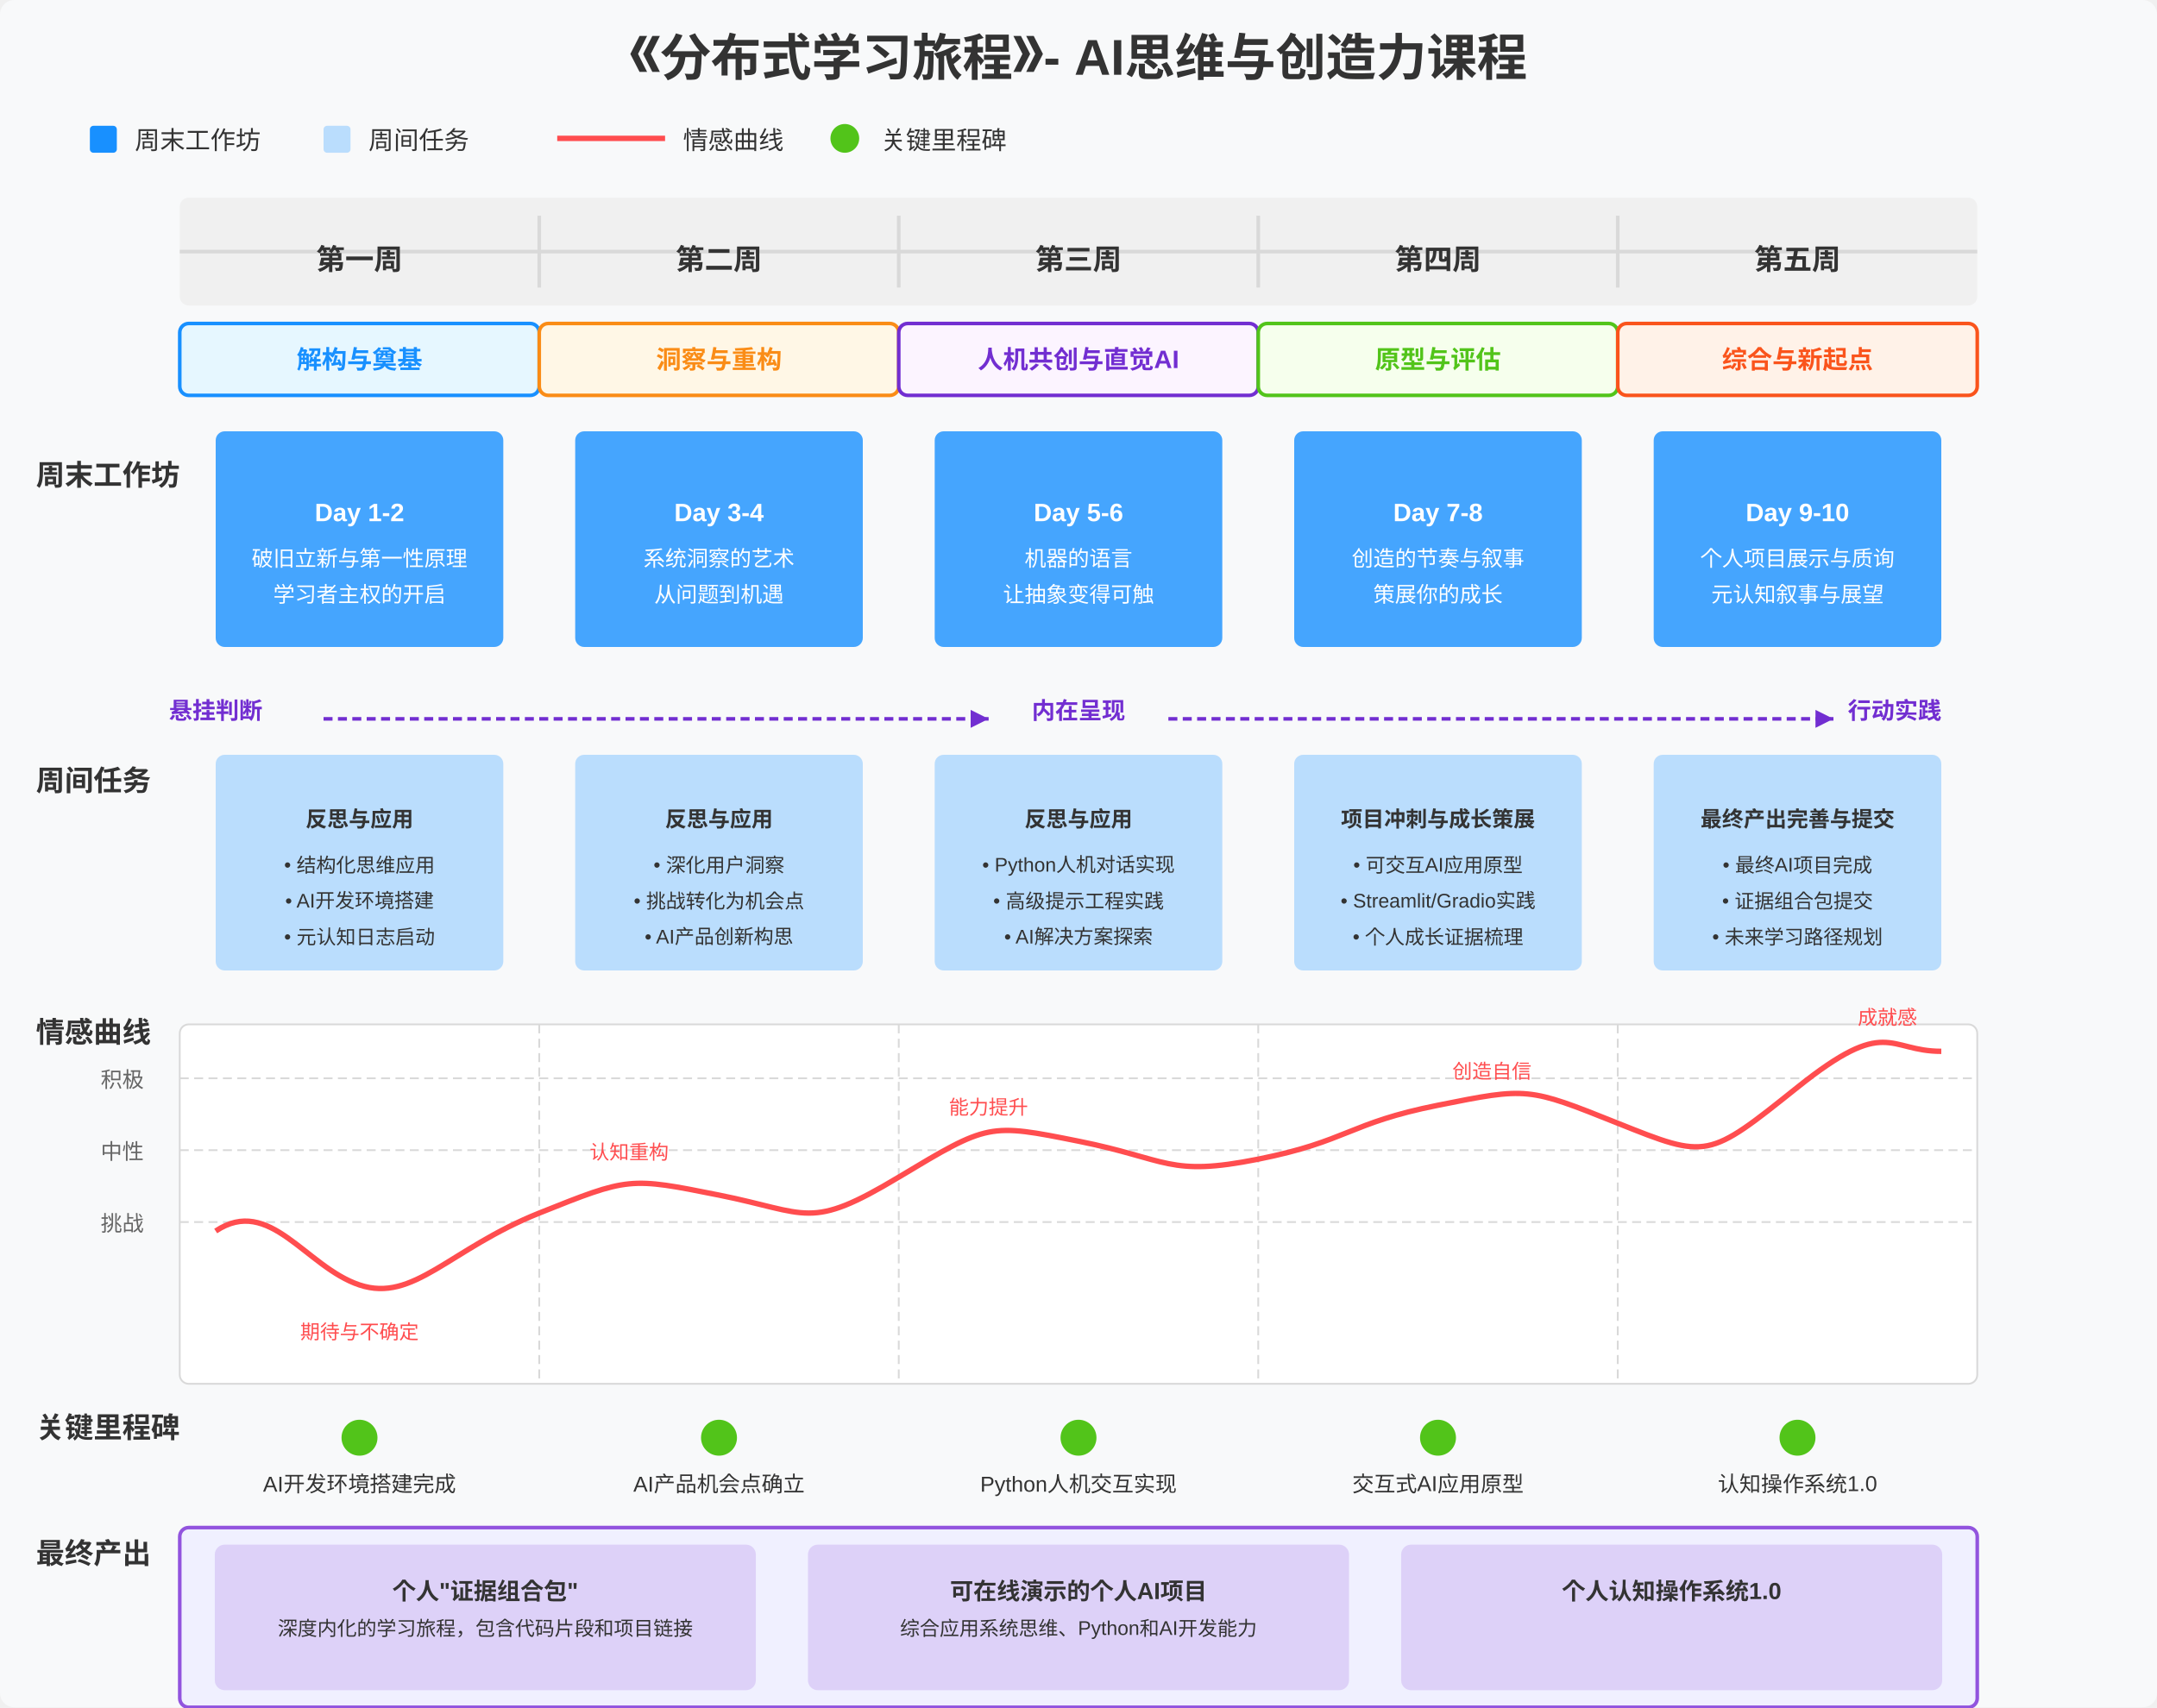
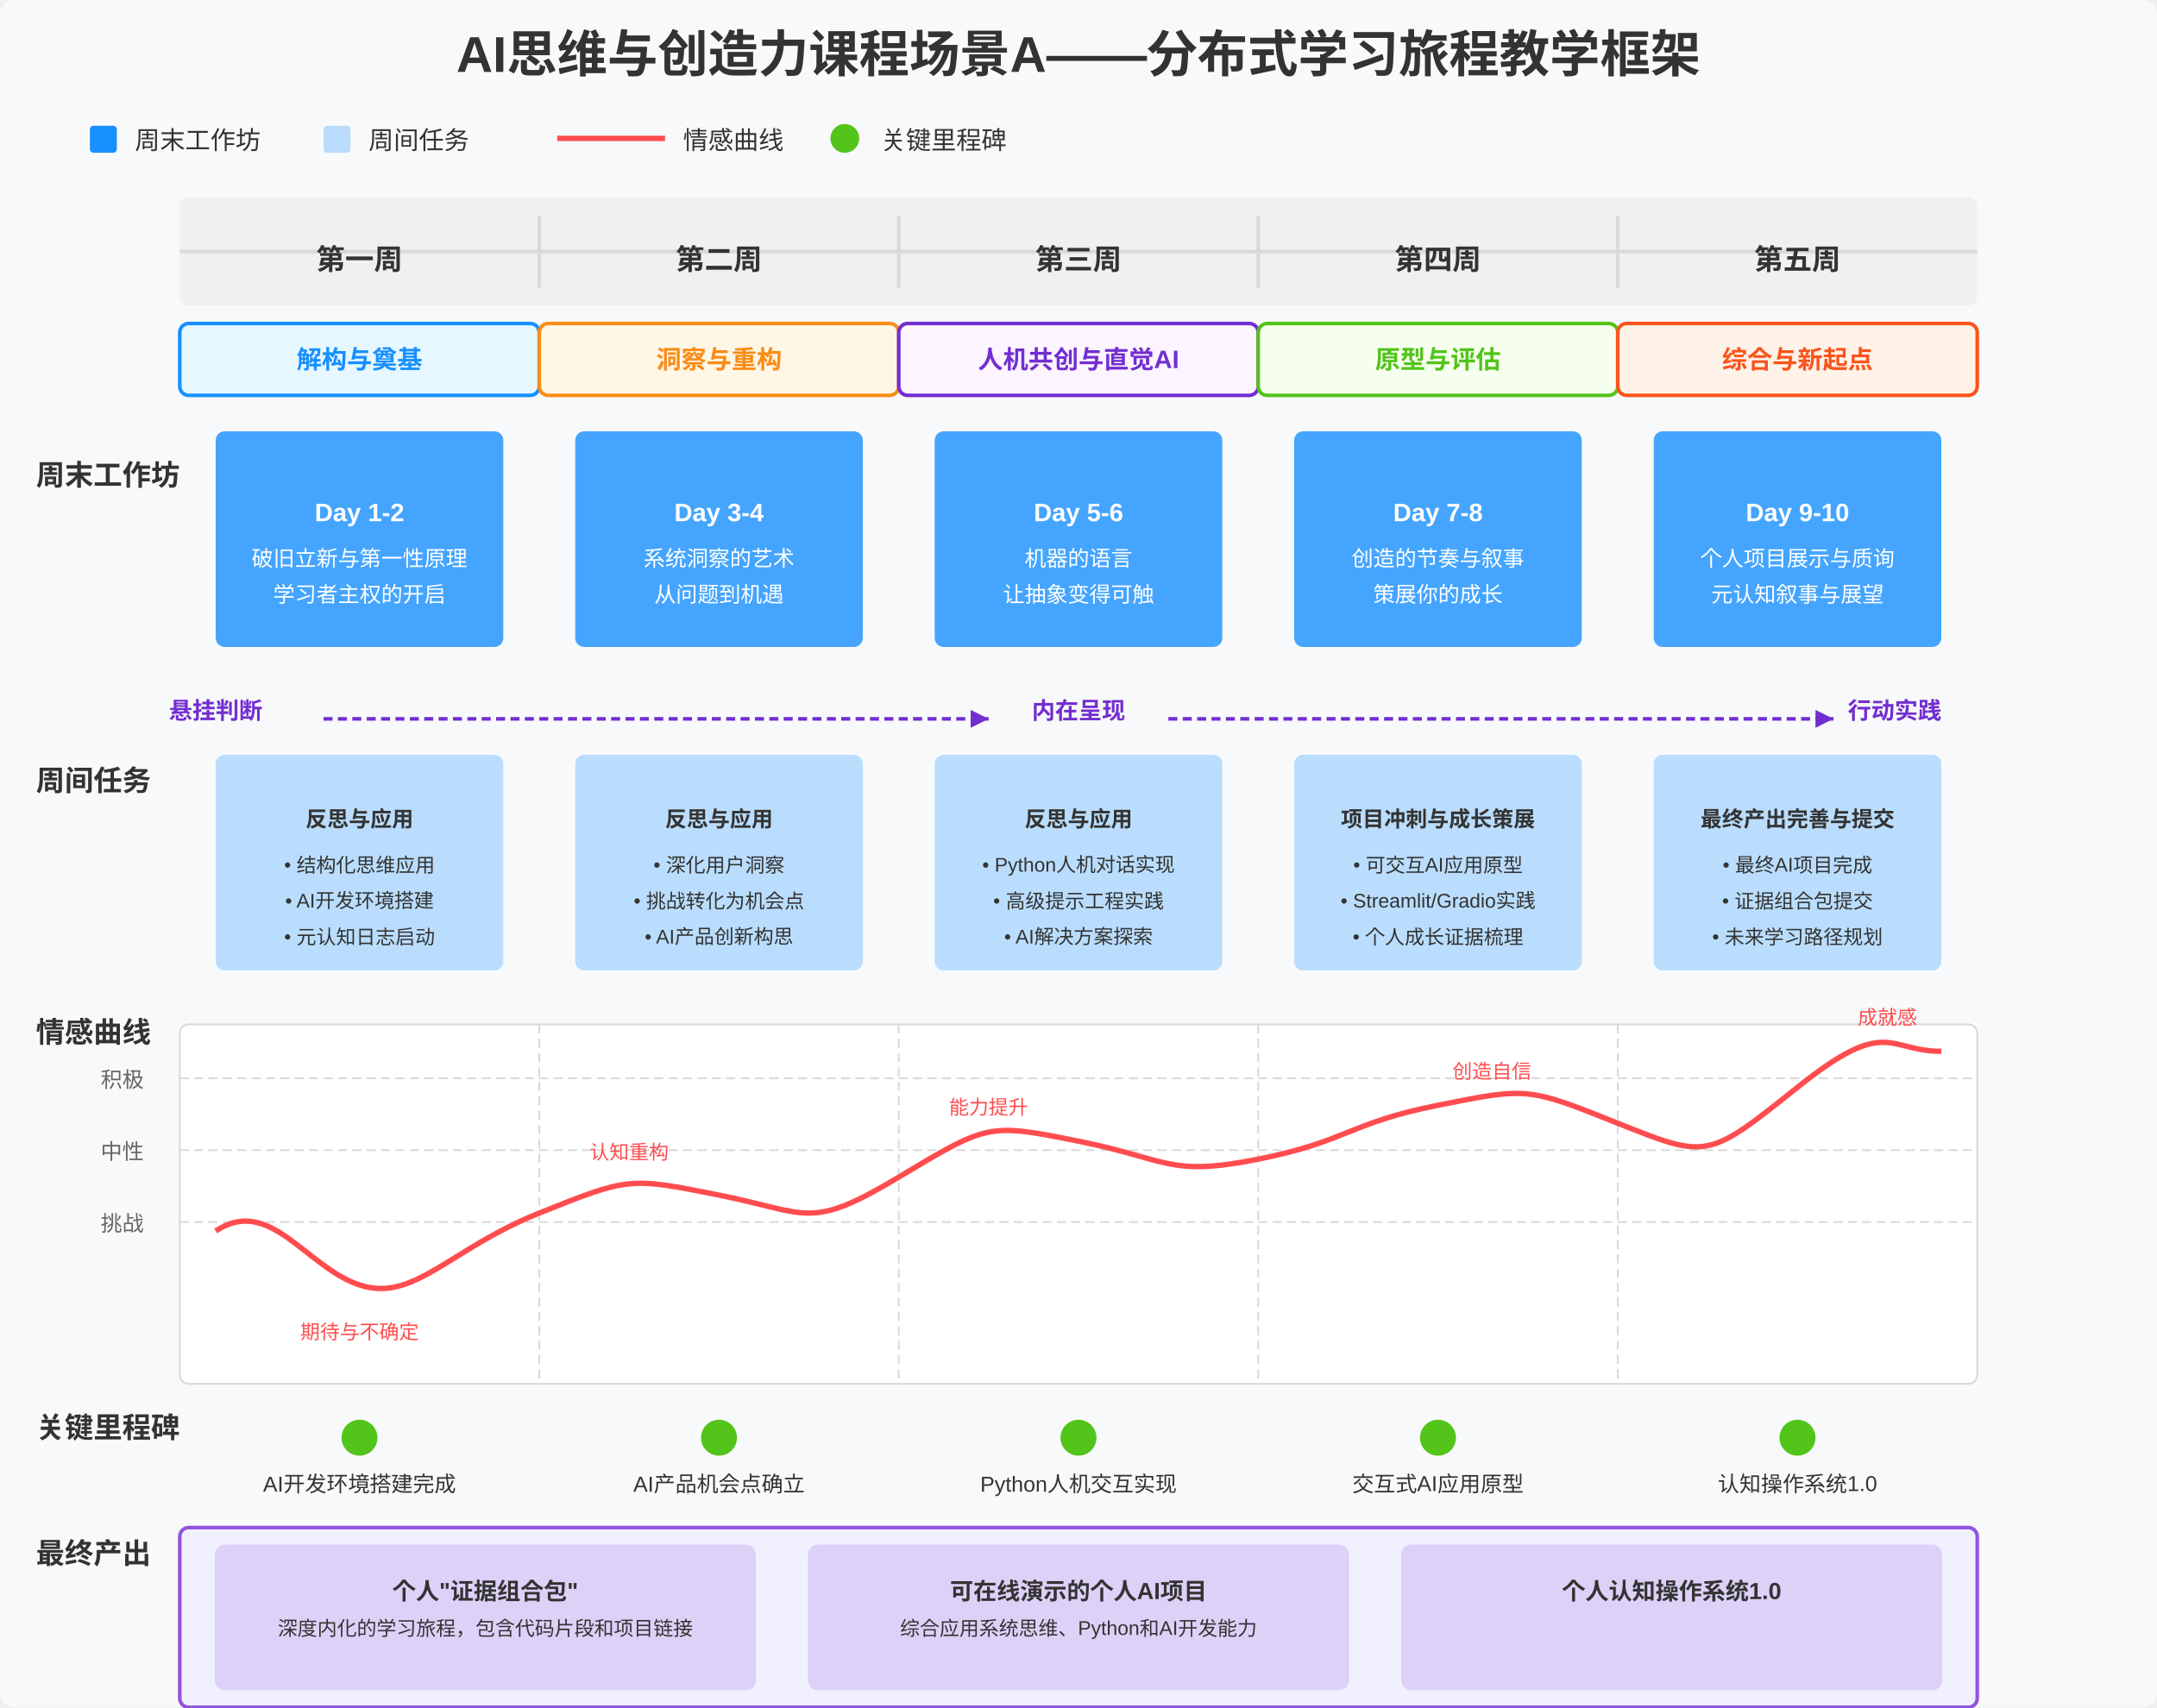
<svg xmlns="http://www.w3.org/2000/svg" viewBox="0 0 1200 950" width="1200" height="950" style="font-family: Arial, sans-serif;">
  <rect width="1200" height="950" fill="#f8f9fa" rx="8" ry="8" />
-   <text x="600" y="40" text-anchor="middle" font-size="28" font-weight="bold" fill="#333">《分布式学习旅程》- AI思维与创造力课程</text>
+   <text x="600" y="40" text-anchor="middle" font-size="28" font-weight="bold" fill="#333"> AI思维与创造力课程场景A——分布式学习旅程教学框架</text>
  <rect x="50" y="70" width="15" height="15" fill="#1890ff" rx="2" ry="2" />
  <text x="75" y="83" font-size="14" fill="#333">周末工作坊</text>
  <rect x="180" y="70" width="15" height="15" fill="#91caff" rx="2" ry="2" opacity="0.6" />
  <text x="205" y="83" font-size="14" fill="#333">周间任务</text>
  <line x1="310" y1="77" x2="370" y2="77" stroke="#ff4d4f" stroke-width="3" />
  <text x="380" y="83" font-size="14" fill="#333">情感曲线</text>
  <circle cx="470" cy="77" r="8" fill="#52c41a" />
  <text x="490" y="83" font-size="14" fill="#333">关键里程碑</text>
  <rect x="100" y="110" width="1000" height="60" fill="#f0f0f0" rx="5" ry="5" />
  <line x1="100" y1="140" x2="1100" y2="140" stroke="#d9d9d9" stroke-width="2" />
  <line x1="300" y1="120" x2="300" y2="160" stroke="#d9d9d9" stroke-width="2" />
  <line x1="500" y1="120" x2="500" y2="160" stroke="#d9d9d9" stroke-width="2" />
  <line x1="700" y1="120" x2="700" y2="160" stroke="#d9d9d9" stroke-width="2" />
  <line x1="900" y1="120" x2="900" y2="160" stroke="#d9d9d9" stroke-width="2" />
  <text x="200" y="150" text-anchor="middle" font-size="16" font-weight="bold" fill="#333">第一周</text>
  <text x="400" y="150" text-anchor="middle" font-size="16" font-weight="bold" fill="#333">第二周</text>
  <text x="600" y="150" text-anchor="middle" font-size="16" font-weight="bold" fill="#333">第三周</text>
  <text x="800" y="150" text-anchor="middle" font-size="16" font-weight="bold" fill="#333">第四周</text>
  <text x="1000" y="150" text-anchor="middle" font-size="16" font-weight="bold" fill="#333">第五周</text>
  <rect x="100" y="180" width="200" height="40" fill="#e6f7ff" rx="5" ry="5" stroke="#1890ff" stroke-width="2" />
  <text x="200" y="205" text-anchor="middle" font-size="14" font-weight="bold" fill="#1890ff">解构与奠基</text>
  <rect x="300" y="180" width="200" height="40" fill="#fff7e6" rx="5" ry="5" stroke="#fa8c16" stroke-width="2" />
  <text x="400" y="205" text-anchor="middle" font-size="14" font-weight="bold" fill="#fa8c16">洞察与重构</text>
  <rect x="500" y="180" width="200" height="40" fill="#fcf4ff" rx="5" ry="5" stroke="#722ed1" stroke-width="2" />
  <text x="600" y="205" text-anchor="middle" font-size="14" font-weight="bold" fill="#722ed1">人机共创与直觉AI</text>
  <rect x="700" y="180" width="200" height="40" fill="#f6ffed" rx="5" ry="5" stroke="#52c41a" stroke-width="2" />
  <text x="800" y="205" text-anchor="middle" font-size="14" font-weight="bold" fill="#52c41a">原型与评估</text>
  <rect x="900" y="180" width="200" height="40" fill="#fff2e8" rx="5" ry="5" stroke="#fa541c" stroke-width="2" />
  <text x="1000" y="205" text-anchor="middle" font-size="14" font-weight="bold" fill="#fa541c">综合与新起点</text>
  <text x="20" y="270" font-size="16" font-weight="bold" fill="#333">周末工作坊</text>
  <rect x="120" y="240" width="160" height="120" rx="5" ry="5" fill="#1890ff" opacity="0.8" />
  <text x="200" y="290" text-anchor="middle" font-size="14" fill="white" font-weight="bold">Day 1-2</text>
  <text x="200" y="315" text-anchor="middle" font-size="12" fill="white">破旧立新与第一性原理</text>
  <text x="200" y="335" text-anchor="middle" font-size="12" fill="white">学习者主权的开启</text>
  <rect x="320" y="240" width="160" height="120" rx="5" ry="5" fill="#1890ff" opacity="0.8" />
  <text x="400" y="290" text-anchor="middle" font-size="14" fill="white" font-weight="bold">Day 3-4</text>
  <text x="400" y="315" text-anchor="middle" font-size="12" fill="white">系统洞察的艺术</text>
  <text x="400" y="335" text-anchor="middle" font-size="12" fill="white">从问题到机遇</text>
  <rect x="520" y="240" width="160" height="120" rx="5" ry="5" fill="#1890ff" opacity="0.8" />
  <text x="600" y="290" text-anchor="middle" font-size="14" fill="white" font-weight="bold">Day 5-6</text>
  <text x="600" y="315" text-anchor="middle" font-size="12" fill="white">机器的语言</text>
  <text x="600" y="335" text-anchor="middle" font-size="12" fill="white">让抽象变得可触</text>
  <rect x="720" y="240" width="160" height="120" rx="5" ry="5" fill="#1890ff" opacity="0.8" />
  <text x="800" y="290" text-anchor="middle" font-size="14" fill="white" font-weight="bold">Day 7-8</text>
  <text x="800" y="315" text-anchor="middle" font-size="12" fill="white">创造的节奏与叙事</text>
  <text x="800" y="335" text-anchor="middle" font-size="12" fill="white">策展你的成长</text>
  <rect x="920" y="240" width="160" height="120" rx="5" ry="5" fill="#1890ff" opacity="0.8" />
  <text x="1000" y="290" text-anchor="middle" font-size="14" fill="white" font-weight="bold">Day 9-10</text>
  <text x="1000" y="315" text-anchor="middle" font-size="12" fill="white">个人项目展示与质询</text>
  <text x="1000" y="335" text-anchor="middle" font-size="12" fill="white">元认知叙事与展望</text>
  <text x="120" y="400" font-size="13" fill="#722ed1" font-weight="bold" text-anchor="middle">悬挂判断</text>
  <text x="600" y="400" font-size="13" fill="#722ed1" font-weight="bold" text-anchor="middle">内在呈现</text>
  <text x="1080" y="400" font-size="13" fill="#722ed1" font-weight="bold" text-anchor="end">行动实践</text>
  <line x1="180" y1="400" x2="550" y2="400" stroke="#722ed1" stroke-width="2" stroke-dasharray="5,3" />
  <polygon points="540,395 550,400 540,405" fill="#722ed1" />
  <line x1="650" y1="400" x2="1020" y2="400" stroke="#722ed1" stroke-width="2" stroke-dasharray="5,3" />
  <polygon points="1010,395 1020,400 1010,405" fill="#722ed1" />
  <text x="20" y="440" font-size="16" font-weight="bold" fill="#333">周间任务</text>
  <rect x="120" y="420" width="160" height="120" rx="5" ry="5" fill="#91caff" opacity="0.6" />
  <text x="200" y="460" text-anchor="middle" font-size="12" fill="#333" font-weight="bold">反思与应用</text>
  <text x="200" y="485" text-anchor="middle" font-size="11" fill="#333">• 结构化思维应用</text>
  <text x="200" y="505" text-anchor="middle" font-size="11" fill="#333">• AI开发环境搭建</text>
  <text x="200" y="525" text-anchor="middle" font-size="11" fill="#333">• 元认知日志启动</text>
  <rect x="320" y="420" width="160" height="120" rx="5" ry="5" fill="#91caff" opacity="0.6" />
  <text x="400" y="460" text-anchor="middle" font-size="12" fill="#333" font-weight="bold">反思与应用</text>
  <text x="400" y="485" text-anchor="middle" font-size="11" fill="#333">• 深化用户洞察</text>
  <text x="400" y="505" text-anchor="middle" font-size="11" fill="#333">• 挑战转化为机会点</text>
  <text x="400" y="525" text-anchor="middle" font-size="11" fill="#333">• AI产品创新构思</text>
  <rect x="520" y="420" width="160" height="120" rx="5" ry="5" fill="#91caff" opacity="0.6" />
  <text x="600" y="460" text-anchor="middle" font-size="12" fill="#333" font-weight="bold">反思与应用</text>
  <text x="600" y="485" text-anchor="middle" font-size="11" fill="#333">• Python人机对话实现</text>
  <text x="600" y="505" text-anchor="middle" font-size="11" fill="#333">• 高级提示工程实践</text>
  <text x="600" y="525" text-anchor="middle" font-size="11" fill="#333">• AI解决方案探索</text>
  <rect x="720" y="420" width="160" height="120" rx="5" ry="5" fill="#91caff" opacity="0.6" />
  <text x="800" y="460" text-anchor="middle" font-size="12" fill="#333" font-weight="bold">项目冲刺与成长策展</text>
  <text x="800" y="485" text-anchor="middle" font-size="11" fill="#333">• 可交互AI应用原型</text>
  <text x="800" y="505" text-anchor="middle" font-size="11" fill="#333">• Streamlit/Gradio实践</text>
  <text x="800" y="525" text-anchor="middle" font-size="11" fill="#333">• 个人成长证据梳理</text>
  <rect x="920" y="420" width="160" height="120" rx="5" ry="5" fill="#91caff" opacity="0.6" />
  <text x="1000" y="460" text-anchor="middle" font-size="12" fill="#333" font-weight="bold">最终产出完善与提交</text>
  <text x="1000" y="485" text-anchor="middle" font-size="11" fill="#333">• 最终AI项目完成</text>
  <text x="1000" y="505" text-anchor="middle" font-size="11" fill="#333">• 证据组合包提交</text>
  <text x="1000" y="525" text-anchor="middle" font-size="11" fill="#333">• 未来学习路径规划</text>
  <text x="20" y="580" font-size="16" font-weight="bold" fill="#333">情感曲线</text>
  <rect x="100" y="570" width="1000" height="200" fill="white" rx="5" ry="5" stroke="#d9d9d9" stroke-width="1" />
  <line x1="100" y1="640" x2="1100" y2="640" stroke="#d9d9d9" stroke-width="1" stroke-dasharray="5,3" />
  <text x="80" y="645" text-anchor="end" font-size="12" fill="#666">中性</text>
  <line x1="100" y1="600" x2="1100" y2="600" stroke="#d9d9d9" stroke-width="1" stroke-dasharray="5,3" />
  <text x="80" y="605" text-anchor="end" font-size="12" fill="#666">积极</text>
  <line x1="100" y1="680" x2="1100" y2="680" stroke="#d9d9d9" stroke-width="1" stroke-dasharray="5,3" />
  <text x="80" y="685" text-anchor="end" font-size="12" fill="#666">挑战</text>
  <line x1="300" y1="570" x2="300" y2="770" stroke="#d9d9d9" stroke-width="1" stroke-dasharray="5,3" />
  <line x1="500" y1="570" x2="500" y2="770" stroke="#d9d9d9" stroke-width="1" stroke-dasharray="5,3" />
  <line x1="700" y1="570" x2="700" y2="770" stroke="#d9d9d9" stroke-width="1" stroke-dasharray="5,3" />
  <line x1="900" y1="570" x2="900" y2="770" stroke="#d9d9d9" stroke-width="1" stroke-dasharray="5,3" />
  <path d="M 120,685            C 150,665 170,705 200,715            S 250,695 300,675            S 350,655 400,665            S 450,685 500,655            S 550,625 600,635            S 650,655 700,645            S 750,625 800,615            S 850,605 900,625            S 950,645 1000,605            S 1050,585 1080,585" fill="none" stroke="#ff4d4f" stroke-width="3" />
  <text x="200" y="745" text-anchor="middle" font-size="11" fill="#ff4d4f">期待与不确定</text>
  <text x="350" y="645" text-anchor="middle" font-size="11" fill="#ff4d4f">认知重构</text>
  <text x="550" y="620" text-anchor="middle" font-size="11" fill="#ff4d4f">能力提升</text>
  <text x="830" y="600" text-anchor="middle" font-size="11" fill="#ff4d4f">创造自信</text>
  <text x="1050" y="570" text-anchor="middle" font-size="11" fill="#ff4d4f">成就感</text>
  <text x="20" y="800" font-size="16" font-weight="bold" fill="#333">关键里程碑</text>
  <circle cx="200" cy="800" r="10" fill="#52c41a" />
  <text x="200" y="830" text-anchor="middle" font-size="12" fill="#333">AI开发环境搭建完成</text>
  <circle cx="400" cy="800" r="10" fill="#52c41a" />
  <text x="400" y="830" text-anchor="middle" font-size="12" fill="#333">AI产品机会点确立</text>
  <circle cx="600" cy="800" r="10" fill="#52c41a" />
  <text x="600" y="830" text-anchor="middle" font-size="12" fill="#333">Python人机交互实现</text>
  <circle cx="800" cy="800" r="10" fill="#52c41a" />
  <text x="800" y="830" text-anchor="middle" font-size="12" fill="#333">交互式AI应用原型</text>
  <circle cx="1000" cy="800" r="10" fill="#52c41a" />
  <text x="1000" y="830" text-anchor="middle" font-size="12" fill="#333">认知操作系统1.0</text>
  <text x="20" y="870" font-size="16" font-weight="bold" fill="#333">最终产出</text>
  <rect x="100" y="850" width="1000" height="100" fill="#f0f0ff" rx="5" ry="5" stroke="#9254de" stroke-width="2" />
  <rect x="120" y="860" width="300" height="80" rx="5" ry="5" fill="#9254de" opacity="0.2" stroke="#9254de" stroke-width="1" />
  <text x="270" y="890" text-anchor="middle" font-size="13" fill="#333" font-weight="bold">个人"证据组合包"</text>
  <text x="270" y="910" text-anchor="middle" font-size="11" fill="#333">深度内化的学习旅程，包含代码片段和项目链接</text>
  <rect x="450" y="860" width="300" height="80" rx="5" ry="5" fill="#9254de" opacity="0.2" stroke="#9254de" stroke-width="1" />
  <text x="600" y="890" text-anchor="middle" font-size="13" fill="#333" font-weight="bold">可在线演示的个人AI项目</text>
  <text x="600" y="910" text-anchor="middle" font-size="11" fill="#333">综合应用系统思维、Python和AI开发能力</text>
  <rect x="780" y="860" width="300" height="80" rx="5" ry="5" fill="#9254de" opacity="0.2" stroke="#9254de" stroke-width="1" />
  <text x="930" y="890" text-anchor="middle" font-size="13" fill="#333" font-weight="bold">个人认知操作系统1.0</text>
</svg>
